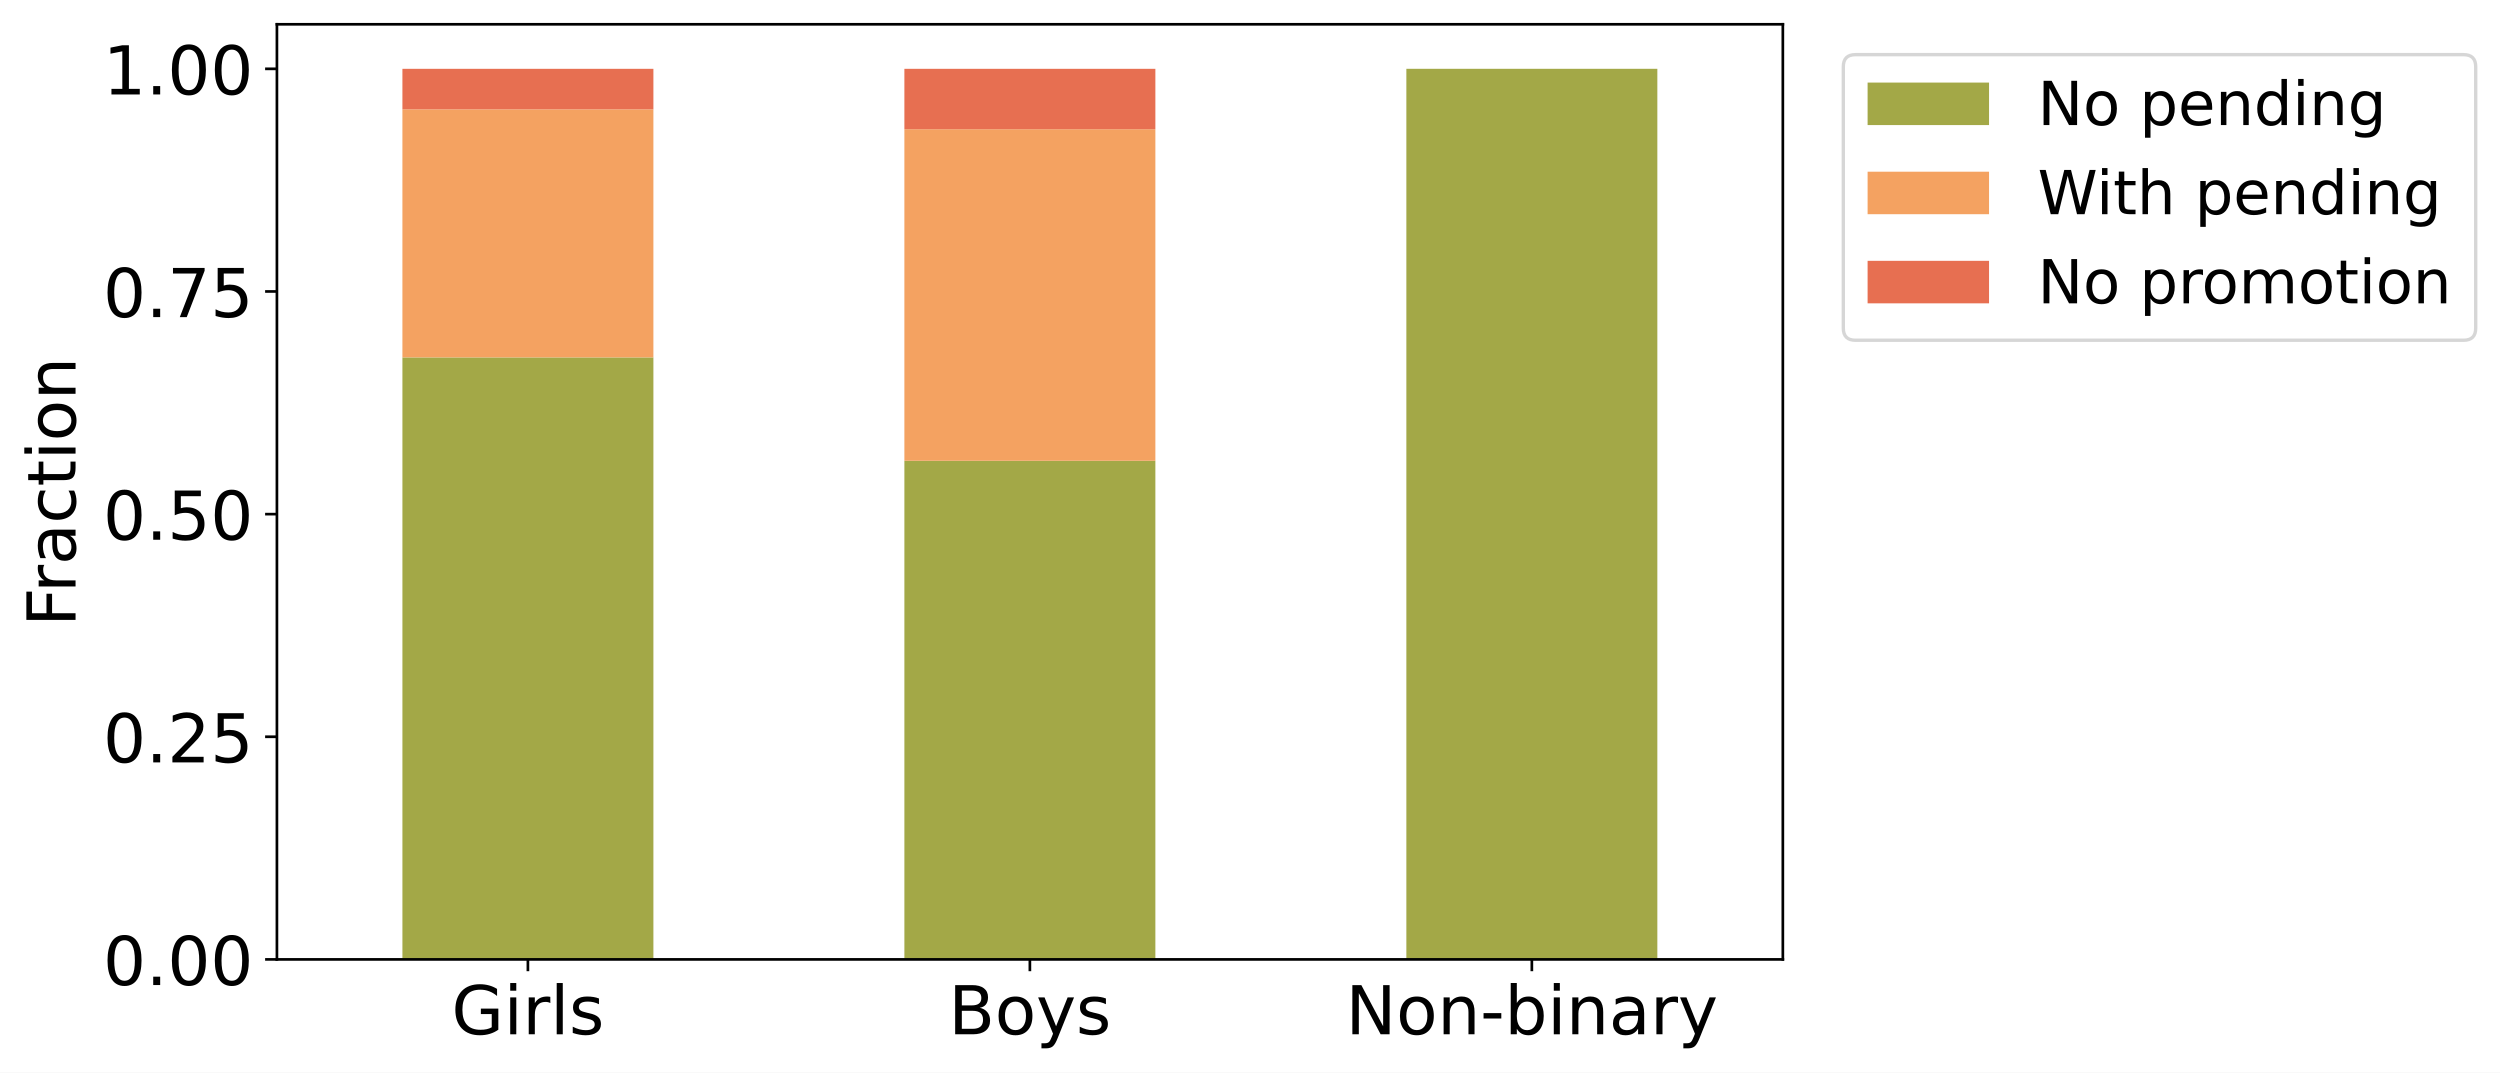
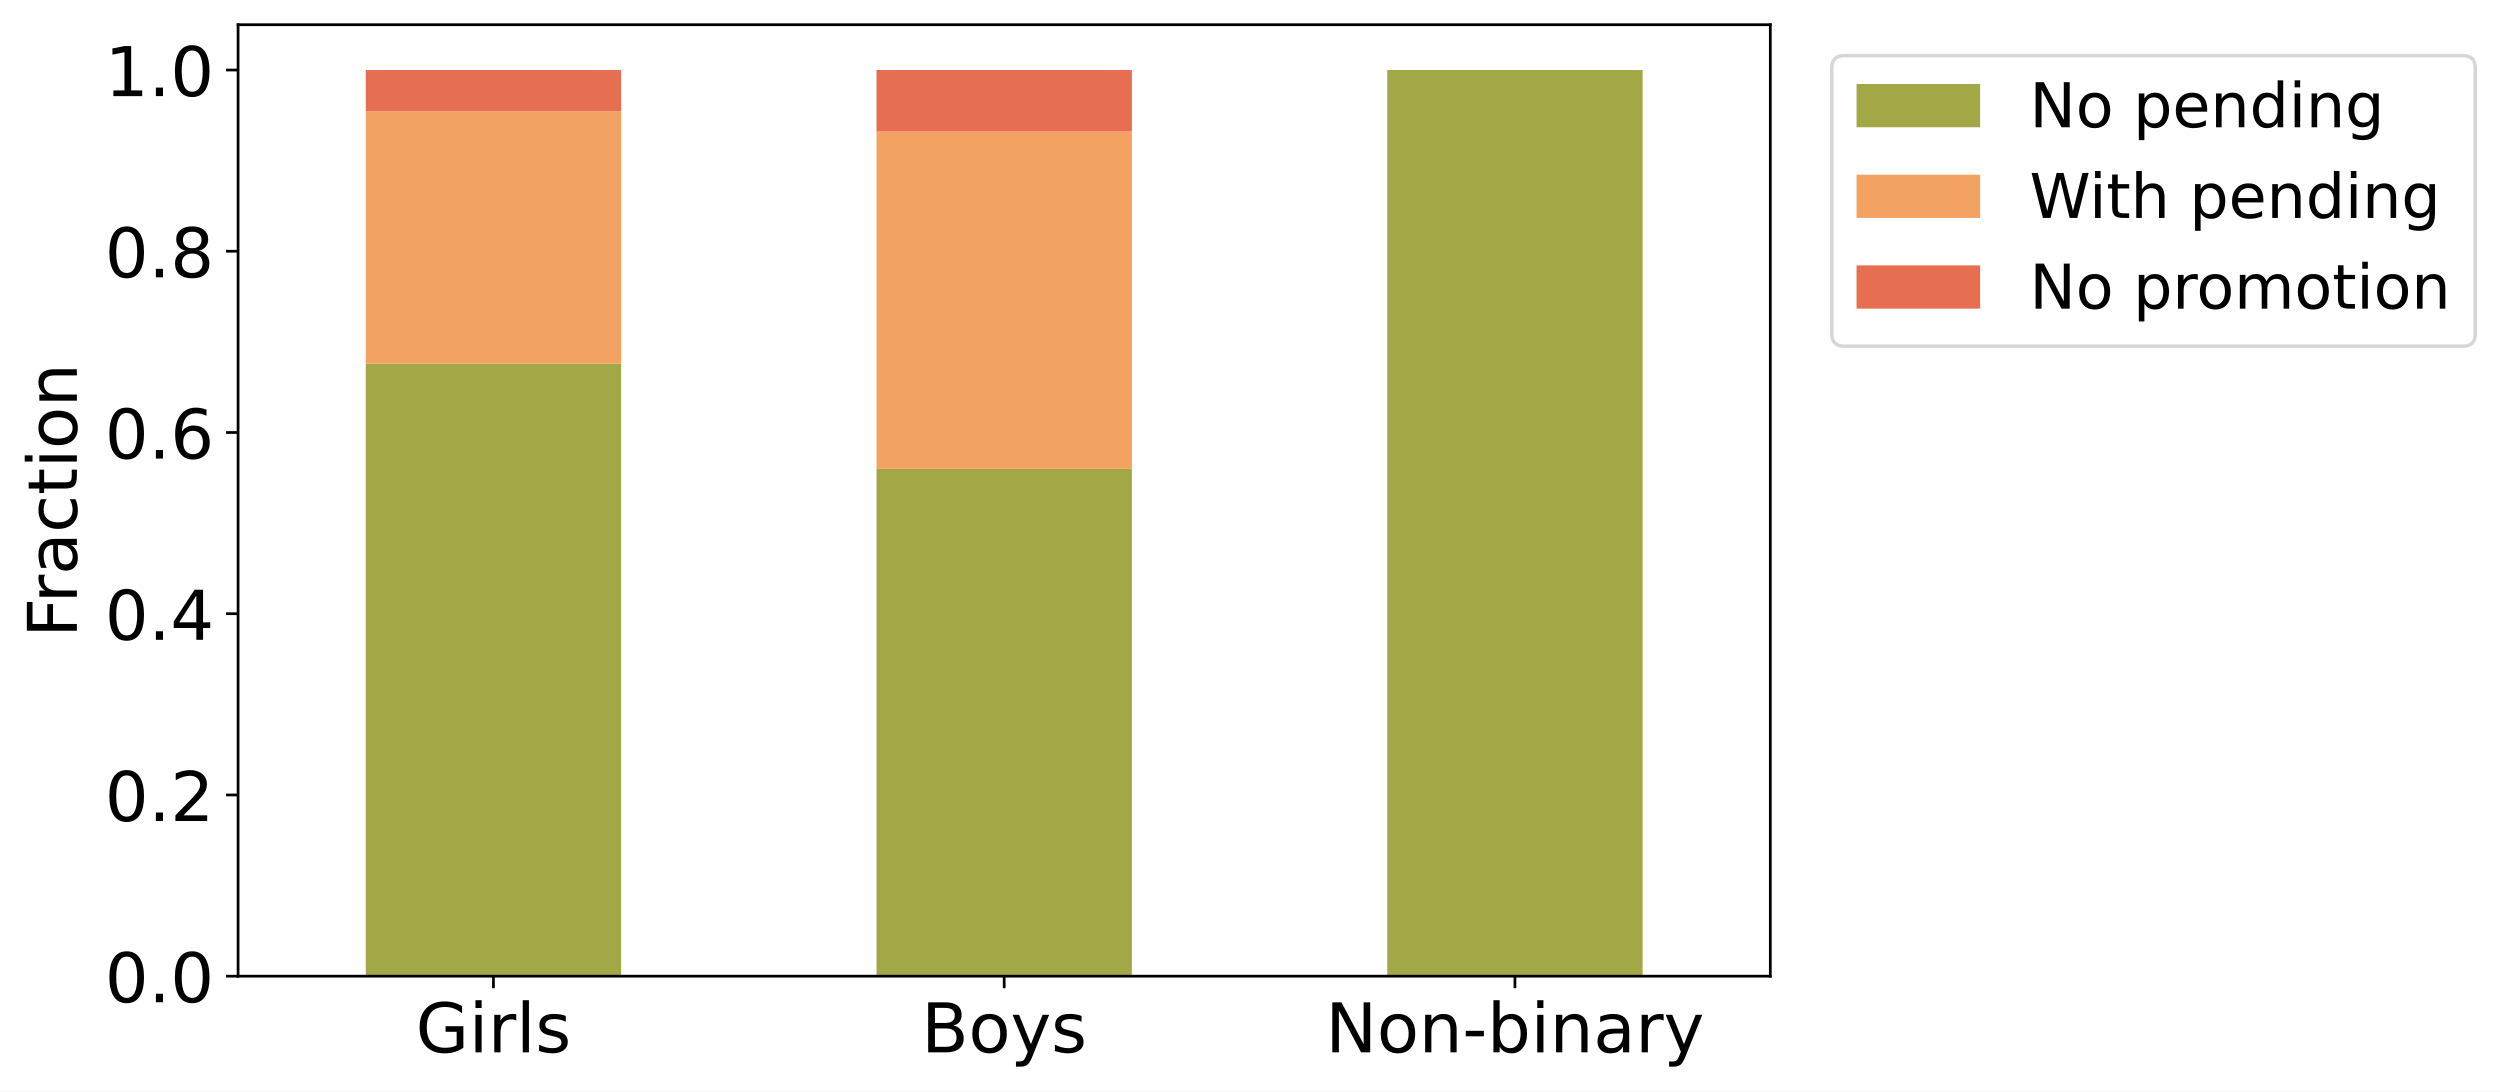
- <svg xmlns="http://www.w3.org/2000/svg" xmlns:xlink="http://www.w3.org/1999/xlink" width="741.077pt" height="317.956pt" viewBox="0 0 741.077 317.956" version="1.1">
+ <svg xmlns="http://www.w3.org/2000/svg" xmlns:xlink="http://www.w3.org/1999/xlink" width="728.352pt" height="317.956pt" viewBox="0 0 728.352 317.956" version="1.1">
  <defs>
    <style type="text/css">*{stroke-linejoin: round; stroke-linecap: butt}</style>
  </defs>
  <g id="figure_1">
    <g id="patch_1">
-       <path d="M 0 317.956  L 741.077 317.956  L 741.077 0  L 0 0  z " style="fill: #ffffff" />
+       <path d="M 0 317.956  L 728.352 317.956  L 728.352 0  L 0 0  z " style="fill: #ffffff" />
    </g>
    <g id="axes_1">
      <g id="patch_2">
-         <path d="M 82.088 284.4  L 528.487 284.4  L 528.487 7.2  L 82.088 7.2  z " style="fill: #ffffff" />
+         <path d="M 69.362 284.4  L 515.763 284.4  L 515.763 7.2  L 69.362 7.2  z " style="fill: #ffffff" />
      </g>
      <g id="patch_3">
-         <path d="M 119.287 284.4  L 193.688 284.4  L 193.688 105.937  L 119.287 105.937  z " clip-path="url(#p02adbed4f4)" style="fill: #a3a847" />
+         <path d="M 106.562 284.4  L 180.963 284.4  L 180.963 105.937  L 106.562 105.937  z " clip-path="url(#p5cedd383c5)" style="fill: #a3a847" />
      </g>
      <g id="patch_4">
-         <path d="M 268.087 284.4  L 342.488 284.4  L 342.488 136.595  L 268.087 136.595  z " clip-path="url(#p02adbed4f4)" style="fill: #a3a847" />
+         <path d="M 255.363 284.4  L 329.762 284.4  L 329.762 136.595  L 255.363 136.595  z " clip-path="url(#p5cedd383c5)" style="fill: #a3a847" />
      </g>
      <g id="patch_5">
-         <path d="M 416.887 284.4  L 491.288 284.4  L 491.288 20.4  L 416.887 20.4  z " clip-path="url(#p02adbed4f4)" style="fill: #a3a847" />
+         <path d="M 404.163 284.4  L 478.562 284.4  L 478.562 20.4  L 404.163 20.4  z " clip-path="url(#p5cedd383c5)" style="fill: #a3a847" />
      </g>
      <g id="patch_6">
-         <path d="M 119.287 105.937  L 193.688 105.937  L 193.688 32.408  L 119.287 32.408  z " clip-path="url(#p02adbed4f4)" style="fill: #f4a261" />
+         <path d="M 106.562 105.937  L 180.963 105.937  L 180.963 32.408  L 106.562 32.408  z " clip-path="url(#p5cedd383c5)" style="fill: #f4a261" />
      </g>
      <g id="patch_7">
-         <path d="M 268.087 136.595  L 342.488 136.595  L 342.488 38.301  L 268.087 38.301  z " clip-path="url(#p02adbed4f4)" style="fill: #f4a261" />
+         <path d="M 255.363 136.595  L 329.762 136.595  L 329.762 38.301  L 255.363 38.301  z " clip-path="url(#p5cedd383c5)" style="fill: #f4a261" />
      </g>
      <g id="patch_8">
-         <path d="M 416.887 284.4  L 491.288 284.4  L 491.288 284.4  L 416.887 284.4  z " clip-path="url(#p02adbed4f4)" style="fill: #f4a261" />
+         <path d="M 404.163 284.4  L 478.562 284.4  L 478.562 284.4  L 404.163 284.4  z " clip-path="url(#p5cedd383c5)" style="fill: #f4a261" />
      </g>
      <g id="patch_9">
-         <path d="M 119.287 32.408  L 193.688 32.408  L 193.688 20.4  L 119.287 20.4  z " clip-path="url(#p02adbed4f4)" style="fill: #e76f51" />
+         <path d="M 106.562 32.408  L 180.963 32.408  L 180.963 20.4  L 106.562 20.4  z " clip-path="url(#p5cedd383c5)" style="fill: #e76f51" />
      </g>
      <g id="patch_10">
-         <path d="M 268.087 38.301  L 342.488 38.301  L 342.488 20.4  L 268.087 20.4  z " clip-path="url(#p02adbed4f4)" style="fill: #e76f51" />
+         <path d="M 255.363 38.301  L 329.762 38.301  L 329.762 20.4  L 255.363 20.4  z " clip-path="url(#p5cedd383c5)" style="fill: #e76f51" />
      </g>
      <g id="patch_11">
-         <path d="M 416.887 284.4  L 491.288 284.4  L 491.288 284.4  L 416.887 284.4  z " clip-path="url(#p02adbed4f4)" style="fill: #e76f51" />
+         <path d="M 404.163 284.4  L 478.562 284.4  L 478.562 284.4  L 404.163 284.4  z " clip-path="url(#p5cedd383c5)" style="fill: #e76f51" />
      </g>
      <g id="matplotlib.axis_1">
        <g id="xtick_1">
          <g id="line2d_1">
            <defs>
-               <path id="m762fe3ff34" d="M 0 0  L 0 3.5  " style="stroke: #000000; stroke-width: 0.8" />
-             </defs>
-             <g>
-               <use xlink:href="#m762fe3ff34" x="156.488" y="284.4" style="stroke: #000000; stroke-width: 0.8" />
+               <path id="m60feb228b5" d="M 0 0  L 0 3.5  " style="stroke: #000000; stroke-width: 0.8" />
+             </defs>
+             <g>
+               <use xlink:href="#m60feb228b5" x="143.762" y="284.4" style="stroke: #000000; stroke-width: 0.8" />
            </g>
          </g>
          <g id="text_1">
-             <g transform="translate(133.8625 306.5969) scale(0.2 -0.2)">
+             <g transform="translate(121.1375 306.5969) scale(0.2 -0.2)">
              <defs>
                <path id="DejaVuSans-47" d="M 3809 666  L 3809 1919  L 2778 1919  L 2778 2438  L 4434 2438  L 4434 434  Q 4069 175 3628 42  Q 3188 -91 2688 -91  Q 1594 -91 976 548  Q 359 1188 359 2328  Q 359 3472 976 4111  Q 1594 4750 2688 4750  Q 3144 4750 3555 4637  Q 3966 4525 4313 4306  L 4313 3634  Q 3963 3931 3569 4081  Q 3175 4231 2741 4231  Q 1884 4231 1454 3753  Q 1025 3275 1025 2328  Q 1025 1384 1454 906  Q 1884 428 2741 428  Q 3075 428 3337 486  Q 3600 544 3809 666  z " transform="scale(0.015625)" />
                <path id="DejaVuSans-69" d="M 603 3500  L 1178 3500  L 1178 0  L 603 0  L 603 3500  z M 603 4863  L 1178 4863  L 1178 4134  L 603 4134  L 603 4863  z " transform="scale(0.015625)" />
                <path id="DejaVuSans-72" d="M 2631 2963  Q 2534 3019 2420 3045  Q 2306 3072 2169 3072  Q 1681 3072 1420 2755  Q 1159 2438 1159 1844  L 1159 0  L 581 0  L 581 3500  L 1159 3500  L 1159 2956  Q 1341 3275 1631 3429  Q 1922 3584 2338 3584  Q 2397 3584 2469 3576  Q 2541 3569 2628 3553  L 2631 2963  z " transform="scale(0.015625)" />
                <path id="DejaVuSans-6c" d="M 603 4863  L 1178 4863  L 1178 0  L 603 0  L 603 4863  z " transform="scale(0.015625)" />
                <path id="DejaVuSans-73" d="M 2834 3397  L 2834 2853  Q 2591 2978 2328 3040  Q 2066 3103 1784 3103  Q 1356 3103 1142 2972  Q 928 2841 928 2578  Q 928 2378 1081 2264  Q 1234 2150 1697 2047  L 1894 2003  Q 2506 1872 2764 1633  Q 3022 1394 3022 966  Q 3022 478 2636 193  Q 2250 -91 1575 -91  Q 1294 -91 989 -36  Q 684 19 347 128  L 347 722  Q 666 556 975 473  Q 1284 391 1588 391  Q 1994 391 2212 530  Q 2431 669 2431 922  Q 2431 1156 2273 1281  Q 2116 1406 1581 1522  L 1381 1569  Q 847 1681 609 1914  Q 372 2147 372 2553  Q 372 3047 722 3315  Q 1072 3584 1716 3584  Q 2034 3584 2315 3537  Q 2597 3491 2834 3397  z " transform="scale(0.015625)" />
              </defs>
              <use xlink:href="#DejaVuSans-47" />
              <use xlink:href="#DejaVuSans-69" x="77.49" />
              <use xlink:href="#DejaVuSans-72" x="105.273" />
              <use xlink:href="#DejaVuSans-6c" x="146.387" />
              <use xlink:href="#DejaVuSans-73" x="174.17" />
            </g>
          </g>
        </g>
        <g id="xtick_2">
          <g id="line2d_2">
            <g>
-               <use xlink:href="#m762fe3ff34" x="305.288" y="284.4" style="stroke: #000000; stroke-width: 0.8" />
+               <use xlink:href="#m60feb228b5" x="292.562" y="284.4" style="stroke: #000000; stroke-width: 0.8" />
            </g>
          </g>
          <g id="text_2">
-             <g transform="translate(281.1797 306.5969) scale(0.2 -0.2)">
+             <g transform="translate(268.4547 306.5969) scale(0.2 -0.2)">
              <defs>
                <path id="DejaVuSans-42" d="M 1259 2228  L 1259 519  L 2272 519  Q 2781 519 3026 730  Q 3272 941 3272 1375  Q 3272 1813 3026 2020  Q 2781 2228 2272 2228  L 1259 2228  z M 1259 4147  L 1259 2741  L 2194 2741  Q 2656 2741 2882 2914  Q 3109 3088 3109 3444  Q 3109 3797 2882 3972  Q 2656 4147 2194 4147  L 1259 4147  z M 628 4666  L 2241 4666  Q 2963 4666 3353 4366  Q 3744 4066 3744 3513  Q 3744 3084 3544 2831  Q 3344 2578 2956 2516  Q 3422 2416 3680 2098  Q 3938 1781 3938 1306  Q 3938 681 3513 340  Q 3088 0 2303 0  L 628 0  L 628 4666  z " transform="scale(0.015625)" />
                <path id="DejaVuSans-6f" d="M 1959 3097  Q 1497 3097 1228 2736  Q 959 2375 959 1747  Q 959 1119 1226 758  Q 1494 397 1959 397  Q 2419 397 2687 759  Q 2956 1122 2956 1747  Q 2956 2369 2687 2733  Q 2419 3097 1959 3097  z M 1959 3584  Q 2709 3584 3137 3096  Q 3566 2609 3566 1747  Q 3566 888 3137 398  Q 2709 -91 1959 -91  Q 1206 -91 779 398  Q 353 888 353 1747  Q 353 2609 779 3096  Q 1206 3584 1959 3584  z " transform="scale(0.015625)" />
                <path id="DejaVuSans-79" d="M 2059 -325  Q 1816 -950 1584 -1140  Q 1353 -1331 966 -1331  L 506 -1331  L 506 -850  L 844 -850  Q 1081 -850 1212 -737  Q 1344 -625 1503 -206  L 1606 56  L 191 3500  L 800 3500  L 1894 763  L 2988 3500  L 3597 3500  L 2059 -325  z " transform="scale(0.015625)" />
              </defs>
              <use xlink:href="#DejaVuSans-42" />
              <use xlink:href="#DejaVuSans-6f" x="68.604" />
              <use xlink:href="#DejaVuSans-79" x="129.785" />
              <use xlink:href="#DejaVuSans-73" x="188.965" />
            </g>
          </g>
        </g>
        <g id="xtick_3">
          <g id="line2d_3">
            <g>
-               <use xlink:href="#m762fe3ff34" x="454.087" y="284.4" style="stroke: #000000; stroke-width: 0.8" />
+               <use xlink:href="#m60feb228b5" x="441.363" y="284.4" style="stroke: #000000; stroke-width: 0.8" />
            </g>
          </g>
          <g id="text_3">
-             <g transform="translate(398.9203 306.5969) scale(0.2 -0.2)">
+             <g transform="translate(386.1953 306.5969) scale(0.2 -0.2)">
              <defs>
                <path id="DejaVuSans-4e" d="M 628 4666  L 1478 4666  L 3547 763  L 3547 4666  L 4159 4666  L 4159 0  L 3309 0  L 1241 3903  L 1241 0  L 628 0  L 628 4666  z " transform="scale(0.015625)" />
                <path id="DejaVuSans-6e" d="M 3513 2113  L 3513 0  L 2938 0  L 2938 2094  Q 2938 2591 2744 2837  Q 2550 3084 2163 3084  Q 1697 3084 1428 2787  Q 1159 2491 1159 1978  L 1159 0  L 581 0  L 581 3500  L 1159 3500  L 1159 2956  Q 1366 3272 1645 3428  Q 1925 3584 2291 3584  Q 2894 3584 3203 3211  Q 3513 2838 3513 2113  z " transform="scale(0.015625)" />
                <path id="DejaVuSans-2d" d="M 313 2009  L 1997 2009  L 1997 1497  L 313 1497  L 313 2009  z " transform="scale(0.015625)" />
                <path id="DejaVuSans-62" d="M 3116 1747  Q 3116 2381 2855 2742  Q 2594 3103 2138 3103  Q 1681 3103 1420 2742  Q 1159 2381 1159 1747  Q 1159 1113 1420 752  Q 1681 391 2138 391  Q 2594 391 2855 752  Q 3116 1113 3116 1747  z M 1159 2969  Q 1341 3281 1617 3432  Q 1894 3584 2278 3584  Q 2916 3584 3314 3078  Q 3713 2572 3713 1747  Q 3713 922 3314 415  Q 2916 -91 2278 -91  Q 1894 -91 1617 61  Q 1341 213 1159 525  L 1159 0  L 581 0  L 581 4863  L 1159 4863  L 1159 2969  z " transform="scale(0.015625)" />
                <path id="DejaVuSans-61" d="M 2194 1759  Q 1497 1759 1228 1600  Q 959 1441 959 1056  Q 959 750 1161 570  Q 1363 391 1709 391  Q 2188 391 2477 730  Q 2766 1069 2766 1631  L 2766 1759  L 2194 1759  z M 3341 1997  L 3341 0  L 2766 0  L 2766 531  Q 2569 213 2275 61  Q 1981 -91 1556 -91  Q 1019 -91 701 211  Q 384 513 384 1019  Q 384 1609 779 1909  Q 1175 2209 1959 2209  L 2766 2209  L 2766 2266  Q 2766 2663 2505 2880  Q 2244 3097 1772 3097  Q 1472 3097 1187 3025  Q 903 2953 641 2809  L 641 3341  Q 956 3463 1253 3523  Q 1550 3584 1831 3584  Q 2591 3584 2966 3190  Q 3341 2797 3341 1997  z " transform="scale(0.015625)" />
              </defs>
              <use xlink:href="#DejaVuSans-4e" />
              <use xlink:href="#DejaVuSans-6f" x="74.805" />
              <use xlink:href="#DejaVuSans-6e" x="135.986" />
              <use xlink:href="#DejaVuSans-2d" x="199.365" />
              <use xlink:href="#DejaVuSans-62" x="235.449" />
              <use xlink:href="#DejaVuSans-69" x="298.926" />
              <use xlink:href="#DejaVuSans-6e" x="326.709" />
              <use xlink:href="#DejaVuSans-61" x="390.088" />
              <use xlink:href="#DejaVuSans-72" x="451.367" />
              <use xlink:href="#DejaVuSans-79" x="492.48" />
            </g>
          </g>
        </g>
      </g>
      <g id="matplotlib.axis_2">
        <g id="ytick_1">
          <g id="line2d_4">
            <defs>
-               <path id="m424d2c7903" d="M 0 0  L -3.5 0  " style="stroke: #000000; stroke-width: 0.8" />
-             </defs>
-             <g>
-               <use xlink:href="#m424d2c7903" x="82.088" y="284.4" style="stroke: #000000; stroke-width: 0.8" />
+               <path id="mbdb2a01078" d="M 0 0  L -3.5 0  " style="stroke: #000000; stroke-width: 0.8" />
+             </defs>
+             <g>
+               <use xlink:href="#mbdb2a01078" x="69.362" y="284.4" style="stroke: #000000; stroke-width: 0.8" />
            </g>
          </g>
          <g id="text_4">
            <g transform="translate(30.55625 291.9984) scale(0.2 -0.2)">
              <defs>
                <path id="DejaVuSans-30" d="M 2034 4250  Q 1547 4250 1301 3770  Q 1056 3291 1056 2328  Q 1056 1369 1301 889  Q 1547 409 2034 409  Q 2525 409 2770 889  Q 3016 1369 3016 2328  Q 3016 3291 2770 3770  Q 2525 4250 2034 4250  z M 2034 4750  Q 2819 4750 3233 4129  Q 3647 3509 3647 2328  Q 3647 1150 3233 529  Q 2819 -91 2034 -91  Q 1250 -91 836 529  Q 422 1150 422 2328  Q 422 3509 836 4129  Q 1250 4750 2034 4750  z " transform="scale(0.015625)" />
                <path id="DejaVuSans-2e" d="M 684 794  L 1344 794  L 1344 0  L 684 0  L 684 794  z " transform="scale(0.015625)" />
              </defs>
              <use xlink:href="#DejaVuSans-30" />
              <use xlink:href="#DejaVuSans-2e" x="63.623" />
              <use xlink:href="#DejaVuSans-30" x="95.41" />
-               <use xlink:href="#DejaVuSans-30" x="159.033" />
            </g>
          </g>
        </g>
        <g id="ytick_2">
          <g id="line2d_5">
            <g>
-               <use xlink:href="#m424d2c7903" x="82.088" y="218.4" style="stroke: #000000; stroke-width: 0.8" />
+               <use xlink:href="#mbdb2a01078" x="69.362" y="231.6" style="stroke: #000000; stroke-width: 0.8" />
            </g>
          </g>
          <g id="text_5">
-             <g transform="translate(30.55625 225.9984) scale(0.2 -0.2)">
+             <g transform="translate(30.55625 239.1984) scale(0.2 -0.2)">
              <defs>
                <path id="DejaVuSans-32" d="M 1228 531  L 3431 531  L 3431 0  L 469 0  L 469 531  Q 828 903 1448 1529  Q 2069 2156 2228 2338  Q 2531 2678 2651 2914  Q 2772 3150 2772 3378  Q 2772 3750 2511 3984  Q 2250 4219 1831 4219  Q 1534 4219 1204 4116  Q 875 4013 500 3803  L 500 4441  Q 881 4594 1212 4672  Q 1544 4750 1819 4750  Q 2544 4750 2975 4387  Q 3406 4025 3406 3419  Q 3406 3131 3298 2873  Q 3191 2616 2906 2266  Q 2828 2175 2409 1742  Q 1991 1309 1228 531  z " transform="scale(0.015625)" />
-                 <path id="DejaVuSans-35" d="M 691 4666  L 3169 4666  L 3169 4134  L 1269 4134  L 1269 2991  Q 1406 3038 1543 3061  Q 1681 3084 1819 3084  Q 2600 3084 3056 2656  Q 3513 2228 3513 1497  Q 3513 744 3044 326  Q 2575 -91 1722 -91  Q 1428 -91 1123 -41  Q 819 9 494 109  L 494 744  Q 775 591 1075 516  Q 1375 441 1709 441  Q 2250 441 2565 725  Q 2881 1009 2881 1497  Q 2881 1984 2565 2268  Q 2250 2553 1709 2553  Q 1456 2553 1204 2497  Q 953 2441 691 2322  L 691 4666  z " transform="scale(0.015625)" />
              </defs>
              <use xlink:href="#DejaVuSans-30" />
              <use xlink:href="#DejaVuSans-2e" x="63.623" />
              <use xlink:href="#DejaVuSans-32" x="95.41" />
-               <use xlink:href="#DejaVuSans-35" x="159.033" />
            </g>
          </g>
        </g>
        <g id="ytick_3">
          <g id="line2d_6">
            <g>
-               <use xlink:href="#m424d2c7903" x="82.088" y="152.4" style="stroke: #000000; stroke-width: 0.8" />
+               <use xlink:href="#mbdb2a01078" x="69.362" y="178.8" style="stroke: #000000; stroke-width: 0.8" />
            </g>
          </g>
          <g id="text_6">
-             <g transform="translate(30.55625 159.9984) scale(0.2 -0.2)">
-               <use xlink:href="#DejaVuSans-30" />
-               <use xlink:href="#DejaVuSans-2e" x="63.623" />
-               <use xlink:href="#DejaVuSans-35" x="95.41" />
-               <use xlink:href="#DejaVuSans-30" x="159.033" />
+             <g transform="translate(30.55625 186.3984) scale(0.2 -0.2)">
+               <defs>
+                 <path id="DejaVuSans-34" d="M 2419 4116  L 825 1625  L 2419 1625  L 2419 4116  z M 2253 4666  L 3047 4666  L 3047 1625  L 3713 1625  L 3713 1100  L 3047 1100  L 3047 0  L 2419 0  L 2419 1100  L 313 1100  L 313 1709  L 2253 4666  z " transform="scale(0.015625)" />
+               </defs>
+               <use xlink:href="#DejaVuSans-30" />
+               <use xlink:href="#DejaVuSans-2e" x="63.623" />
+               <use xlink:href="#DejaVuSans-34" x="95.41" />
            </g>
          </g>
        </g>
        <g id="ytick_4">
          <g id="line2d_7">
            <g>
-               <use xlink:href="#m424d2c7903" x="82.088" y="86.4" style="stroke: #000000; stroke-width: 0.8" />
+               <use xlink:href="#mbdb2a01078" x="69.362" y="126" style="stroke: #000000; stroke-width: 0.8" />
            </g>
          </g>
          <g id="text_7">
-             <g transform="translate(30.55625 93.99844) scale(0.2 -0.2)">
-               <defs>
-                 <path id="DejaVuSans-37" d="M 525 4666  L 3525 4666  L 3525 4397  L 1831 0  L 1172 0  L 2766 4134  L 525 4134  L 525 4666  z " transform="scale(0.015625)" />
-               </defs>
-               <use xlink:href="#DejaVuSans-30" />
-               <use xlink:href="#DejaVuSans-2e" x="63.623" />
-               <use xlink:href="#DejaVuSans-37" x="95.41" />
-               <use xlink:href="#DejaVuSans-35" x="159.033" />
+             <g transform="translate(30.55625 133.5984) scale(0.2 -0.2)">
+               <defs>
+                 <path id="DejaVuSans-36" d="M 2113 2584  Q 1688 2584 1439 2293  Q 1191 2003 1191 1497  Q 1191 994 1439 701  Q 1688 409 2113 409  Q 2538 409 2786 701  Q 3034 994 3034 1497  Q 3034 2003 2786 2293  Q 2538 2584 2113 2584  z M 3366 4563  L 3366 3988  Q 3128 4100 2886 4159  Q 2644 4219 2406 4219  Q 1781 4219 1451 3797  Q 1122 3375 1075 2522  Q 1259 2794 1537 2939  Q 1816 3084 2150 3084  Q 2853 3084 3261 2657  Q 3669 2231 3669 1497  Q 3669 778 3244 343  Q 2819 -91 2113 -91  Q 1303 -91 875 529  Q 447 1150 447 2328  Q 447 3434 972 4092  Q 1497 4750 2381 4750  Q 2619 4750 2861 4703  Q 3103 4656 3366 4563  z " transform="scale(0.015625)" />
+               </defs>
+               <use xlink:href="#DejaVuSans-30" />
+               <use xlink:href="#DejaVuSans-2e" x="63.623" />
+               <use xlink:href="#DejaVuSans-36" x="95.41" />
            </g>
          </g>
        </g>
        <g id="ytick_5">
          <g id="line2d_8">
            <g>
-               <use xlink:href="#m424d2c7903" x="82.088" y="20.4" style="stroke: #000000; stroke-width: 0.8" />
+               <use xlink:href="#mbdb2a01078" x="69.362" y="73.2" style="stroke: #000000; stroke-width: 0.8" />
            </g>
          </g>
          <g id="text_8">
+             <g transform="translate(30.55625 80.79844) scale(0.2 -0.2)">
+               <defs>
+                 <path id="DejaVuSans-38" d="M 2034 2216  Q 1584 2216 1326 1975  Q 1069 1734 1069 1313  Q 1069 891 1326 650  Q 1584 409 2034 409  Q 2484 409 2743 651  Q 3003 894 3003 1313  Q 3003 1734 2745 1975  Q 2488 2216 2034 2216  z M 1403 2484  Q 997 2584 770 2862  Q 544 3141 544 3541  Q 544 4100 942 4425  Q 1341 4750 2034 4750  Q 2731 4750 3128 4425  Q 3525 4100 3525 3541  Q 3525 3141 3298 2862  Q 3072 2584 2669 2484  Q 3125 2378 3379 2068  Q 3634 1759 3634 1313  Q 3634 634 3220 271  Q 2806 -91 2034 -91  Q 1263 -91 848 271  Q 434 634 434 1313  Q 434 1759 690 2068  Q 947 2378 1403 2484  z M 1172 3481  Q 1172 3119 1398 2916  Q 1625 2713 2034 2713  Q 2441 2713 2670 2916  Q 2900 3119 2900 3481  Q 2900 3844 2670 4047  Q 2441 4250 2034 4250  Q 1625 4250 1398 4047  Q 1172 3844 1172 3481  z " transform="scale(0.015625)" />
+               </defs>
+               <use xlink:href="#DejaVuSans-30" />
+               <use xlink:href="#DejaVuSans-2e" x="63.623" />
+               <use xlink:href="#DejaVuSans-38" x="95.41" />
+             </g>
+           </g>
+         </g>
+         <g id="ytick_6">
+           <g id="line2d_9">
+             <g>
+               <use xlink:href="#mbdb2a01078" x="69.362" y="20.4" style="stroke: #000000; stroke-width: 0.8" />
+             </g>
+           </g>
+           <g id="text_9">
            <g transform="translate(30.55625 27.99844) scale(0.2 -0.2)">
              <defs>
                <path id="DejaVuSans-31" d="M 794 531  L 1825 531  L 1825 4091  L 703 3866  L 703 4441  L 1819 4666  L 2450 4666  L 2450 531  L 3481 531  L 3481 0  L 794 0  L 794 531  z " transform="scale(0.015625)" />
              </defs>
              <use xlink:href="#DejaVuSans-31" />
              <use xlink:href="#DejaVuSans-2e" x="63.623" />
              <use xlink:href="#DejaVuSans-30" x="95.41" />
-               <use xlink:href="#DejaVuSans-30" x="159.033" />
-             </g>
-           </g>
-         </g>
-         <g id="text_9">
+             </g>
+           </g>
+         </g>
+         <g id="text_10">
          <g transform="translate(22.39688 185.7188) rotate(-90) scale(0.2 -0.2)">
            <defs>
              <path id="DejaVuSans-46" d="M 628 4666  L 3309 4666  L 3309 4134  L 1259 4134  L 1259 2759  L 3109 2759  L 3109 2228  L 1259 2228  L 1259 0  L 628 0  L 628 4666  z " transform="scale(0.015625)" />
              <path id="DejaVuSans-63" d="M 3122 3366  L 3122 2828  Q 2878 2963 2633 3030  Q 2388 3097 2138 3097  Q 1578 3097 1268 2742  Q 959 2388 959 1747  Q 959 1106 1268 751  Q 1578 397 2138 397  Q 2388 397 2633 464  Q 2878 531 3122 666  L 3122 134  Q 2881 22 2623 -34  Q 2366 -91 2075 -91  Q 1284 -91 818 406  Q 353 903 353 1747  Q 353 2603 823 3093  Q 1294 3584 2113 3584  Q 2378 3584 2631 3529  Q 2884 3475 3122 3366  z " transform="scale(0.015625)" />
              <path id="DejaVuSans-74" d="M 1172 4494  L 1172 3500  L 2356 3500  L 2356 3053  L 1172 3053  L 1172 1153  Q 1172 725 1289 603  Q 1406 481 1766 481  L 2356 481  L 2356 0  L 1766 0  Q 1100 0 847 248  Q 594 497 594 1153  L 594 3053  L 172 3053  L 172 3500  L 594 3500  L 594 4494  L 1172 4494  z " transform="scale(0.015625)" />
            </defs>
            <use xlink:href="#DejaVuSans-46" />
            <use xlink:href="#DejaVuSans-72" x="50.27" />
            <use xlink:href="#DejaVuSans-61" x="91.383" />
            <use xlink:href="#DejaVuSans-63" x="152.662" />
            <use xlink:href="#DejaVuSans-74" x="207.643" />
            <use xlink:href="#DejaVuSans-69" x="246.852" />
            <use xlink:href="#DejaVuSans-6f" x="274.635" />
            <use xlink:href="#DejaVuSans-6e" x="335.816" />
          </g>
        </g>
      </g>
      <g id="patch_12">
-         <path d="M 82.088 284.4  L 82.088 7.2  " style="fill: none; stroke: #000000; stroke-width: 0.8; stroke-linejoin: miter; stroke-linecap: square" />
+         <path d="M 69.362 284.4  L 69.362 7.2  " style="fill: none; stroke: #000000; stroke-width: 0.8; stroke-linejoin: miter; stroke-linecap: square" />
      </g>
      <g id="patch_13">
-         <path d="M 528.487 284.4  L 528.487 7.2  " style="fill: none; stroke: #000000; stroke-width: 0.8; stroke-linejoin: miter; stroke-linecap: square" />
+         <path d="M 515.763 284.4  L 515.763 7.2  " style="fill: none; stroke: #000000; stroke-width: 0.8; stroke-linejoin: miter; stroke-linecap: square" />
      </g>
      <g id="patch_14">
-         <path d="M 82.088 284.4  L 528.487 284.4  " style="fill: none; stroke: #000000; stroke-width: 0.8; stroke-linejoin: miter; stroke-linecap: square" />
+         <path d="M 69.362 284.4  L 515.763 284.4  " style="fill: none; stroke: #000000; stroke-width: 0.8; stroke-linejoin: miter; stroke-linecap: square" />
      </g>
      <g id="patch_15">
-         <path d="M 82.088 7.2  L 528.487 7.2  " style="fill: none; stroke: #000000; stroke-width: 0.8; stroke-linejoin: miter; stroke-linecap: square" />
+         <path d="M 69.362 7.2  L 515.763 7.2  " style="fill: none; stroke: #000000; stroke-width: 0.8; stroke-linejoin: miter; stroke-linecap: square" />
      </g>
      <g id="legend_1">
        <g id="patch_16">
-           <path d="M 550.015 100.862  L 730.277 100.862  Q 733.877 100.862 733.877 97.262  L 733.877 19.8  Q 733.877 16.2 730.277 16.2  L 550.015 16.2  Q 546.415 16.2 546.415 19.8  L 546.415 97.262  Q 546.415 100.862 550.015 100.862  z " style="fill: #ffffff; opacity: 0.8; stroke: #cccccc; stroke-linejoin: miter" />
+           <path d="M 537.29 100.862  L 717.552 100.862  Q 721.152 100.862 721.152 97.262  L 721.152 19.8  Q 721.152 16.2 717.552 16.2  L 537.29 16.2  Q 533.691 16.2 533.691 19.8  L 533.691 97.262  Q 533.691 100.862 537.29 100.862  z " style="fill: #ffffff; opacity: 0.8; stroke: #cccccc; stroke-linejoin: miter" />
        </g>
        <g id="patch_17">
-           <path d="M 553.615 37.077  L 589.615 37.077  L 589.615 24.477  L 553.615 24.477  z " style="fill: #a3a847" />
-         </g>
-         <g id="text_10">
-           <g transform="translate(604.0155 37.07719) scale(0.18 -0.18)">
+           <path d="M 540.89 37.077  L 576.89 37.077  L 576.89 24.477  L 540.89 24.477  z " style="fill: #a3a847" />
+         </g>
+         <g id="text_11">
+           <g transform="translate(591.2905 37.07719) scale(0.18 -0.18)">
            <defs>
              <path id="DejaVuSans-20" transform="scale(0.015625)" />
              <path id="DejaVuSans-70" d="M 1159 525  L 1159 -1331  L 581 -1331  L 581 3500  L 1159 3500  L 1159 2969  Q 1341 3281 1617 3432  Q 1894 3584 2278 3584  Q 2916 3584 3314 3078  Q 3713 2572 3713 1747  Q 3713 922 3314 415  Q 2916 -91 2278 -91  Q 1894 -91 1617 61  Q 1341 213 1159 525  z M 3116 1747  Q 3116 2381 2855 2742  Q 2594 3103 2138 3103  Q 1681 3103 1420 2742  Q 1159 2381 1159 1747  Q 1159 1113 1420 752  Q 1681 391 2138 391  Q 2594 391 2855 752  Q 3116 1113 3116 1747  z " transform="scale(0.015625)" />
              <path id="DejaVuSans-65" d="M 3597 1894  L 3597 1613  L 953 1613  Q 991 1019 1311 708  Q 1631 397 2203 397  Q 2534 397 2845 478  Q 3156 559 3463 722  L 3463 178  Q 3153 47 2828 -22  Q 2503 -91 2169 -91  Q 1331 -91 842 396  Q 353 884 353 1716  Q 353 2575 817 3079  Q 1281 3584 2069 3584  Q 2775 3584 3186 3129  Q 3597 2675 3597 1894  z M 3022 2063  Q 3016 2534 2758 2815  Q 2500 3097 2075 3097  Q 1594 3097 1305 2825  Q 1016 2553 972 2059  L 3022 2063  z " transform="scale(0.015625)" />
              <path id="DejaVuSans-64" d="M 2906 2969  L 2906 4863  L 3481 4863  L 3481 0  L 2906 0  L 2906 525  Q 2725 213 2448 61  Q 2172 -91 1784 -91  Q 1150 -91 751 415  Q 353 922 353 1747  Q 353 2572 751 3078  Q 1150 3584 1784 3584  Q 2172 3584 2448 3432  Q 2725 3281 2906 2969  z M 947 1747  Q 947 1113 1208 752  Q 1469 391 1925 391  Q 2381 391 2643 752  Q 2906 1113 2906 1747  Q 2906 2381 2643 2742  Q 2381 3103 1925 3103  Q 1469 3103 1208 2742  Q 947 2381 947 1747  z " transform="scale(0.015625)" />
              <path id="DejaVuSans-67" d="M 2906 1791  Q 2906 2416 2648 2759  Q 2391 3103 1925 3103  Q 1463 3103 1205 2759  Q 947 2416 947 1791  Q 947 1169 1205 825  Q 1463 481 1925 481  Q 2391 481 2648 825  Q 2906 1169 2906 1791  z M 3481 434  Q 3481 -459 3084 -895  Q 2688 -1331 1869 -1331  Q 1566 -1331 1297 -1286  Q 1028 -1241 775 -1147  L 775 -588  Q 1028 -725 1275 -790  Q 1522 -856 1778 -856  Q 2344 -856 2625 -561  Q 2906 -266 2906 331  L 2906 616  Q 2728 306 2450 153  Q 2172 0 1784 0  Q 1141 0 747 490  Q 353 981 353 1791  Q 353 2603 747 3093  Q 1141 3584 1784 3584  Q 2172 3584 2450 3431  Q 2728 3278 2906 2969  L 2906 3500  L 3481 3500  L 3481 434  z " transform="scale(0.015625)" />
            </defs>
            <use xlink:href="#DejaVuSans-4e" />
            <use xlink:href="#DejaVuSans-6f" x="74.805" />
            <use xlink:href="#DejaVuSans-20" x="135.986" />
            <use xlink:href="#DejaVuSans-70" x="167.773" />
            <use xlink:href="#DejaVuSans-65" x="231.25" />
            <use xlink:href="#DejaVuSans-6e" x="292.773" />
            <use xlink:href="#DejaVuSans-64" x="356.152" />
            <use xlink:href="#DejaVuSans-69" x="419.629" />
            <use xlink:href="#DejaVuSans-6e" x="447.412" />
            <use xlink:href="#DejaVuSans-67" x="510.791" />
          </g>
        </g>
        <g id="patch_18">
-           <path d="M 553.615 63.498  L 589.615 63.498  L 589.615 50.898  L 553.615 50.898  z " style="fill: #f4a261" />
-         </g>
-         <g id="text_11">
-           <g transform="translate(604.0155 63.49781) scale(0.18 -0.18)">
+           <path d="M 540.89 63.498  L 576.89 63.498  L 576.89 50.898  L 540.89 50.898  z " style="fill: #f4a261" />
+         </g>
+         <g id="text_12">
+           <g transform="translate(591.2905 63.49781) scale(0.18 -0.18)">
            <defs>
              <path id="DejaVuSans-57" d="M 213 4666  L 850 4666  L 1831 722  L 2809 4666  L 3519 4666  L 4500 722  L 5478 4666  L 6119 4666  L 4947 0  L 4153 0  L 3169 4050  L 2175 0  L 1381 0  L 213 4666  z " transform="scale(0.015625)" />
              <path id="DejaVuSans-68" d="M 3513 2113  L 3513 0  L 2938 0  L 2938 2094  Q 2938 2591 2744 2837  Q 2550 3084 2163 3084  Q 1697 3084 1428 2787  Q 1159 2491 1159 1978  L 1159 0  L 581 0  L 581 4863  L 1159 4863  L 1159 2956  Q 1366 3272 1645 3428  Q 1925 3584 2291 3584  Q 2894 3584 3203 3211  Q 3513 2838 3513 2113  z " transform="scale(0.015625)" />
            </defs>
            <use xlink:href="#DejaVuSans-57" />
            <use xlink:href="#DejaVuSans-69" x="96.627" />
            <use xlink:href="#DejaVuSans-74" x="124.41" />
            <use xlink:href="#DejaVuSans-68" x="163.619" />
            <use xlink:href="#DejaVuSans-20" x="226.998" />
            <use xlink:href="#DejaVuSans-70" x="258.785" />
            <use xlink:href="#DejaVuSans-65" x="322.262" />
            <use xlink:href="#DejaVuSans-6e" x="383.785" />
            <use xlink:href="#DejaVuSans-64" x="447.164" />
            <use xlink:href="#DejaVuSans-69" x="510.641" />
            <use xlink:href="#DejaVuSans-6e" x="538.424" />
            <use xlink:href="#DejaVuSans-67" x="601.803" />
          </g>
        </g>
        <g id="patch_19">
-           <path d="M 553.615 89.918  L 589.615 89.918  L 589.615 77.318  L 553.615 77.318  z " style="fill: #e76f51" />
-         </g>
-         <g id="text_12">
-           <g transform="translate(604.0155 89.91844) scale(0.18 -0.18)">
+           <path d="M 540.89 89.918  L 576.89 89.918  L 576.89 77.318  L 540.89 77.318  z " style="fill: #e76f51" />
+         </g>
+         <g id="text_13">
+           <g transform="translate(591.2905 89.91844) scale(0.18 -0.18)">
            <defs>
              <path id="DejaVuSans-6d" d="M 3328 2828  Q 3544 3216 3844 3400  Q 4144 3584 4550 3584  Q 5097 3584 5394 3201  Q 5691 2819 5691 2113  L 5691 0  L 5113 0  L 5113 2094  Q 5113 2597 4934 2840  Q 4756 3084 4391 3084  Q 3944 3084 3684 2787  Q 3425 2491 3425 1978  L 3425 0  L 2847 0  L 2847 2094  Q 2847 2600 2669 2842  Q 2491 3084 2119 3084  Q 1678 3084 1418 2786  Q 1159 2488 1159 1978  L 1159 0  L 581 0  L 581 3500  L 1159 3500  L 1159 2956  Q 1356 3278 1631 3431  Q 1906 3584 2284 3584  Q 2666 3584 2933 3390  Q 3200 3197 3328 2828  z " transform="scale(0.015625)" />
            </defs>
            <use xlink:href="#DejaVuSans-4e" />
            <use xlink:href="#DejaVuSans-6f" x="74.805" />
            <use xlink:href="#DejaVuSans-20" x="135.986" />
            <use xlink:href="#DejaVuSans-70" x="167.773" />
            <use xlink:href="#DejaVuSans-72" x="231.25" />
            <use xlink:href="#DejaVuSans-6f" x="270.113" />
            <use xlink:href="#DejaVuSans-6d" x="331.295" />
            <use xlink:href="#DejaVuSans-6f" x="428.707" />
            <use xlink:href="#DejaVuSans-74" x="489.889" />
            <use xlink:href="#DejaVuSans-69" x="529.098" />
            <use xlink:href="#DejaVuSans-6f" x="556.881" />
            <use xlink:href="#DejaVuSans-6e" x="618.062" />
          </g>
        </g>
      </g>
    </g>
  </g>
  <defs>
-     <clipPath id="p02adbed4f4">
-       <rect x="82.088" y="7.2" width="446.4" height="277.2" />
+     <clipPath id="p5cedd383c5">
+       <rect x="69.362" y="7.2" width="446.4" height="277.2" />
    </clipPath>
  </defs>
</svg>
